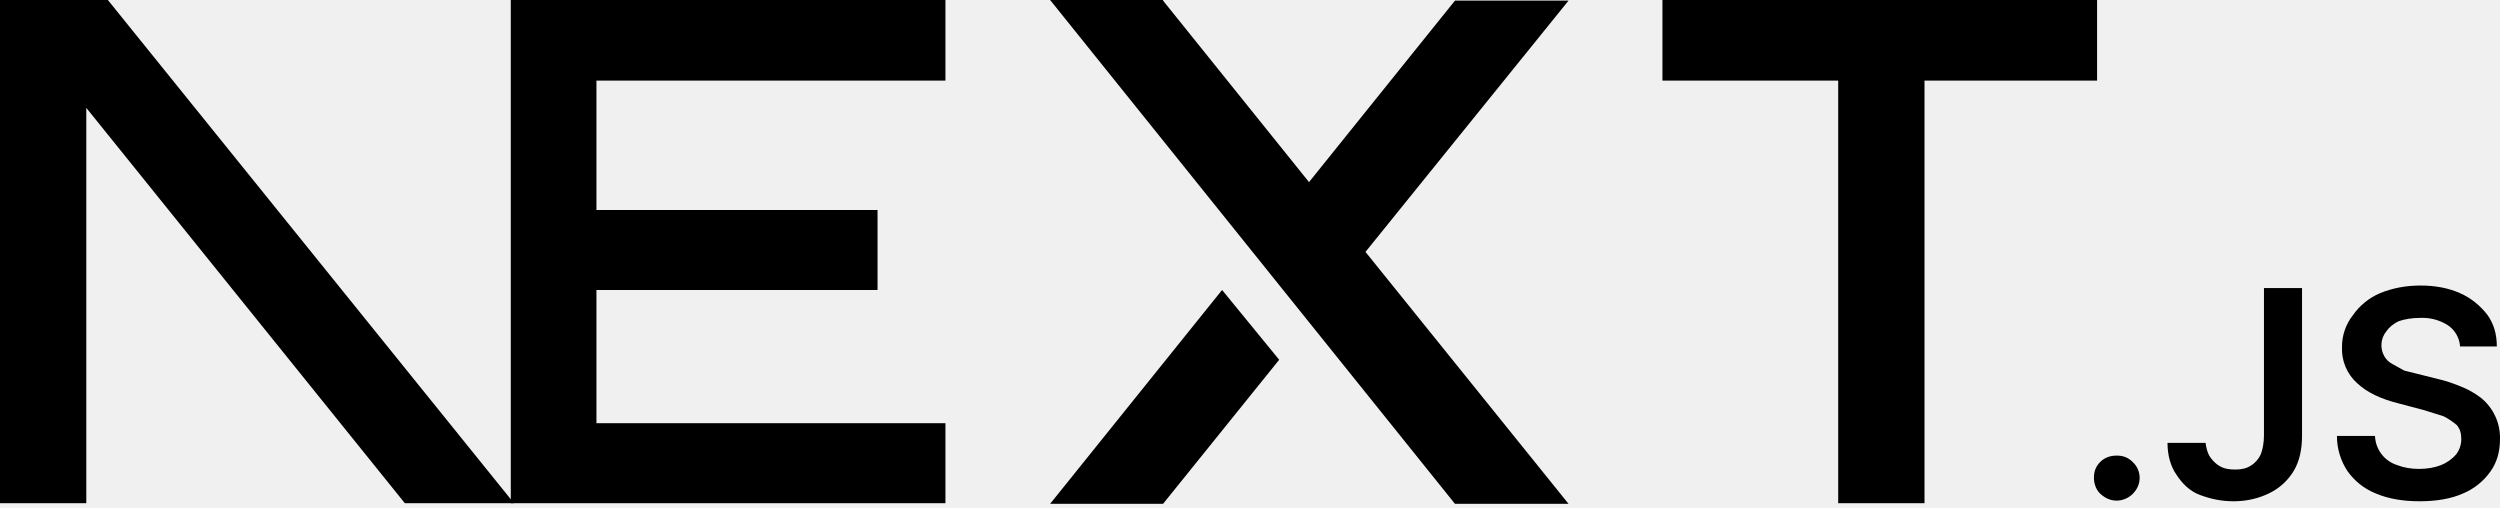
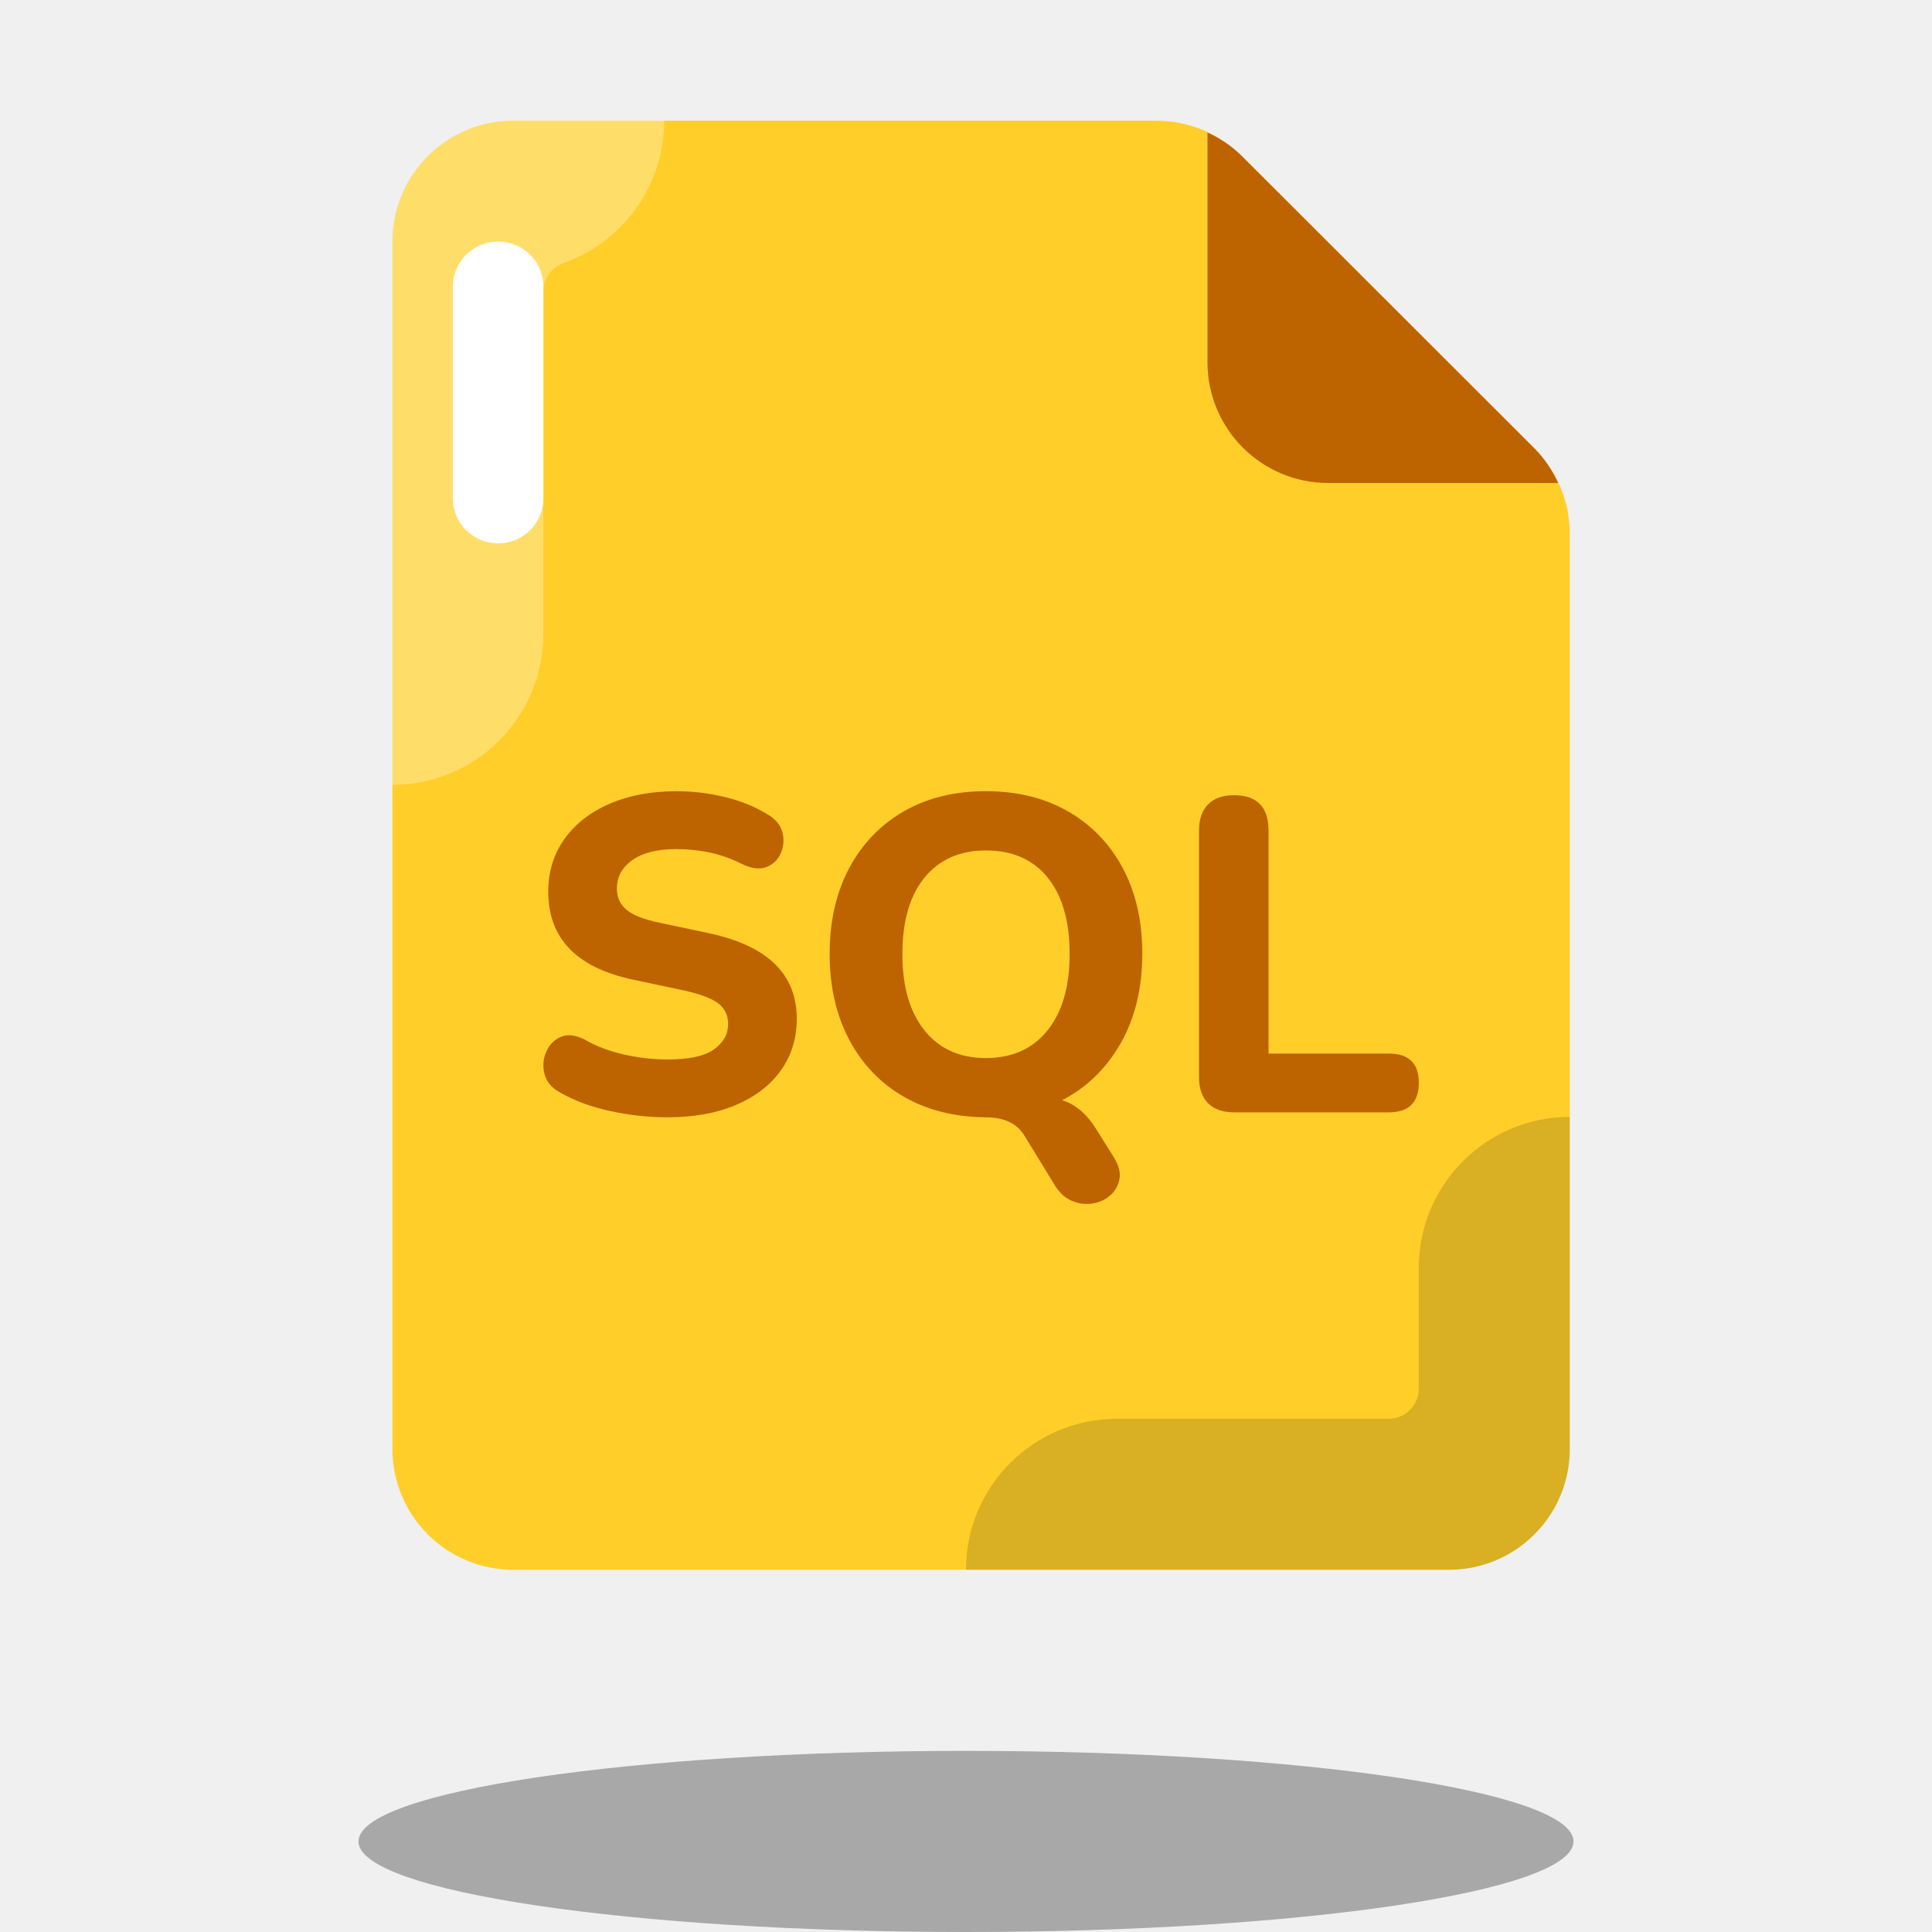
- <svg xmlns="http://www.w3.org/2000/svg" fill="none" viewBox="0 0 394 80">
-   <path fill="#000" d="M262 0h68.5v12.7h-27.2v66.6h-13.6V12.7H262V0ZM149 0v12.7H94v20.4h44.3v12.6H94v21h55v12.6H80.5V0h68.7zm34.3 0h-17.8l63.8 79.4h17.9l-32-39.7 32-39.6h-17.9l-23 28.6-23-28.6zm18.3 56.7-9-11-27.1 33.7h17.8l18.3-22.7z" />
-   <path fill="#000" d="M81 79.3 17 0H0v79.3h13.6V17l50.2 62.3H81Zm252.6-.4c-1 0-1.8-.4-2.5-1s-1.1-1.6-1.1-2.6.3-1.8 1-2.5 1.6-1 2.6-1 1.8.3 2.5 1a3.4 3.4 0 0 1 .6 4.3 3.7 3.7 0 0 1-3 1.8zm23.2-33.5h6v23.3c0 2.1-.4 4-1.3 5.5a9.1 9.1 0 0 1-3.8 3.5c-1.6.8-3.5 1.3-5.7 1.3-2 0-3.7-.4-5.3-1s-2.8-1.8-3.7-3.2c-.9-1.3-1.4-3-1.4-5h6c.1.8.3 1.6.7 2.2s1 1.2 1.6 1.5c.7.4 1.5.5 2.4.5 1 0 1.8-.2 2.4-.6a4 4 0 0 0 1.6-1.8c.3-.8.5-1.8.5-3V45.5zm30.9 9.1a4.4 4.4 0 0 0-2-3.3 7.5 7.5 0 0 0-4.3-1.1c-1.3 0-2.4.2-3.3.5-.9.4-1.6 1-2 1.6a3.5 3.5 0 0 0-.3 4c.3.5.7.9 1.3 1.2l1.8 1 2 .5 3.2.8c1.3.3 2.5.7 3.7 1.2a13 13 0 0 1 3.2 1.8 8.1 8.1 0 0 1 3 6.5c0 2-.5 3.7-1.5 5.1a10 10 0 0 1-4.4 3.5c-1.8.8-4.1 1.2-6.8 1.2-2.6 0-4.9-.4-6.8-1.2-2-.8-3.4-2-4.5-3.5a10 10 0 0 1-1.7-5.6h6a5 5 0 0 0 3.5 4.6c1 .4 2.2.6 3.4.6 1.3 0 2.5-.2 3.5-.6 1-.4 1.8-1 2.4-1.7a4 4 0 0 0 .8-2.4c0-.9-.2-1.6-.7-2.2a11 11 0 0 0-2.1-1.4l-3.2-1-3.8-1c-2.8-.7-5-1.7-6.6-3.2a7.2 7.2 0 0 1-2.4-5.7 8 8 0 0 1 1.7-5 10 10 0 0 1 4.3-3.5c2-.8 4-1.2 6.4-1.2 2.3 0 4.4.4 6.2 1.2 1.8.8 3.2 2 4.3 3.4 1 1.4 1.5 3 1.5 5h-5.8z" />
+ <svg xmlns="http://www.w3.org/2000/svg" viewBox="0 0 64 64" width="512px" height="512px">
+   <ellipse cx="32" cy="61" opacity=".3" rx="20.125" ry="3" />
+   <path fill="#ffce29" d="M48,52H17c-2.209,0-4-1.791-4-4V8c0-2.209,1.791-4,4-4h21.311c1.06,0,2.077,0.421,2.827,1.17 l9.689,9.68C51.578,15.601,52,16.619,52,17.68V48C52,50.209,50.209,52,48,52z" />
+   <path fill="#fff" d="M13,8v18c2.762,0,5-2.238,5-5V9.652c0-0.42,0.264-0.795,0.66-0.934 C20.605,8.033,22,6.18,22,4h-5C14.791,4,13,5.791,13,8z" opacity=".3" />
+   <path d="M52,48V37c-2.762,0-5,2.238-5,5v4c0,0.552-0.448,1-1,1h-9c-2.762,0-5,2.238-5,5h16 C50.209,52,52,50.209,52,48z" opacity=".15" />
+   <line x1="16.5" x2="16.5" y1="9.5" y2="16.5" fill="none" stroke="#fff" stroke-linecap="round" stroke-linejoin="round" stroke-miterlimit="10" stroke-width="3" />
+   <path fill="#bd6300" d="M50.827,14.851l-9.689-9.68C40.806,4.839,40.417,4.584,40,4.389V12c0,2.209,1.791,4,4,4h7.616 C51.42,15.579,51.162,15.185,50.827,14.851z" />
+   <path fill="#bd6300" d="M22.114,37.012c-0.634,0-1.268-0.069-1.902-0.208c-0.634-0.138-1.184-0.341-1.649-0.609 c-0.277-0.149-0.451-0.348-0.52-0.601s-0.054-0.498,0.045-0.736c0.099-0.237,0.258-0.405,0.475-0.504 c0.218-0.099,0.48-0.075,0.787,0.074c0.397,0.229,0.838,0.397,1.323,0.505c0.485,0.109,0.966,0.163,1.441,0.163 c0.713,0,1.226-0.111,1.538-0.334c0.312-0.224,0.468-0.503,0.468-0.84c0-0.287-0.109-0.515-0.326-0.683 c-0.219-0.168-0.6-0.312-1.145-0.43l-1.678-0.357c-1.872-0.397-2.809-1.368-2.809-2.913c0-0.663,0.179-1.245,0.536-1.746 c0.357-0.499,0.854-0.889,1.493-1.166c0.638-0.277,1.378-0.416,2.221-0.416c0.554,0,1.099,0.067,1.634,0.201 c0.536,0.133,1.006,0.329,1.412,0.586c0.247,0.149,0.401,0.342,0.461,0.579c0.059,0.238,0.042,0.466-0.052,0.684 c-0.094,0.218-0.253,0.371-0.475,0.459c-0.224,0.089-0.498,0.056-0.825-0.104c-0.328-0.168-0.675-0.291-1.041-0.371 c-0.366-0.079-0.742-0.118-1.129-0.118c-0.624,0-1.106,0.121-1.449,0.364c-0.341,0.243-0.513,0.557-0.513,0.943 c0,0.288,0.104,0.52,0.313,0.699c0.208,0.178,0.569,0.322,1.085,0.43l1.678,0.357c1.921,0.416,2.883,1.358,2.883,2.823 c0,0.653-0.177,1.226-0.527,1.716c-0.352,0.491-0.848,0.872-1.486,1.144C23.741,36.875,22.986,37.012,22.114,37.012z" />
+   <path fill="#bd6300" d="M36.905,38.349c0.158,0.258,0.218,0.493,0.178,0.706c-0.039,0.213-0.138,0.391-0.296,0.534 c-0.158,0.144-0.349,0.236-0.572,0.274c-0.224,0.04-0.446,0.018-0.669-0.067c-0.224-0.085-0.415-0.245-0.572-0.482l-1.056-1.724 c-0.248-0.386-0.673-0.579-1.278-0.579c-1.03-0.01-1.931-0.237-2.704-0.683s-1.375-1.075-1.805-1.887 c-0.43-0.811-0.647-1.758-0.647-2.838c0-1.089,0.216-2.037,0.647-2.845c0.43-0.806,1.033-1.434,1.805-1.879 c0.773-0.446,1.678-0.669,2.719-0.669c1.04,0,1.948,0.222,2.725,0.669c0.777,0.445,1.382,1.072,1.814,1.879 c0.43,0.808,0.646,1.751,0.646,2.831c0,1.139-0.237,2.127-0.713,2.965c-0.475,0.837-1.124,1.468-1.945,1.893 c0.435,0.129,0.811,0.446,1.128,0.952L36.905,38.349z M32.656,35.05c0.871,0,1.553-0.305,2.042-0.914 c0.491-0.608,0.735-1.453,0.735-2.533c0-1.089-0.242-1.933-0.728-2.533c-0.485-0.599-1.168-0.898-2.049-0.898 c-0.862,0-1.538,0.3-2.029,0.898c-0.49,0.6-0.735,1.444-0.735,2.533c0,1.08,0.245,1.925,0.735,2.533 C31.118,34.746,31.794,35.05,32.656,35.05z" />
+   <path fill="#bd6300" d="M40.893,36.848c-0.386,0-0.678-0.102-0.877-0.305c-0.198-0.203-0.297-0.492-0.297-0.869v-8.157 c0-0.376,0.099-0.666,0.297-0.869c0.198-0.203,0.485-0.305,0.862-0.305c0.763,0,1.144,0.392,1.144,1.174v7.384h3.982 c0.664,0,0.996,0.323,0.996,0.966c0,0.654-0.333,0.981-0.996,0.981H40.893z" />
</svg>
